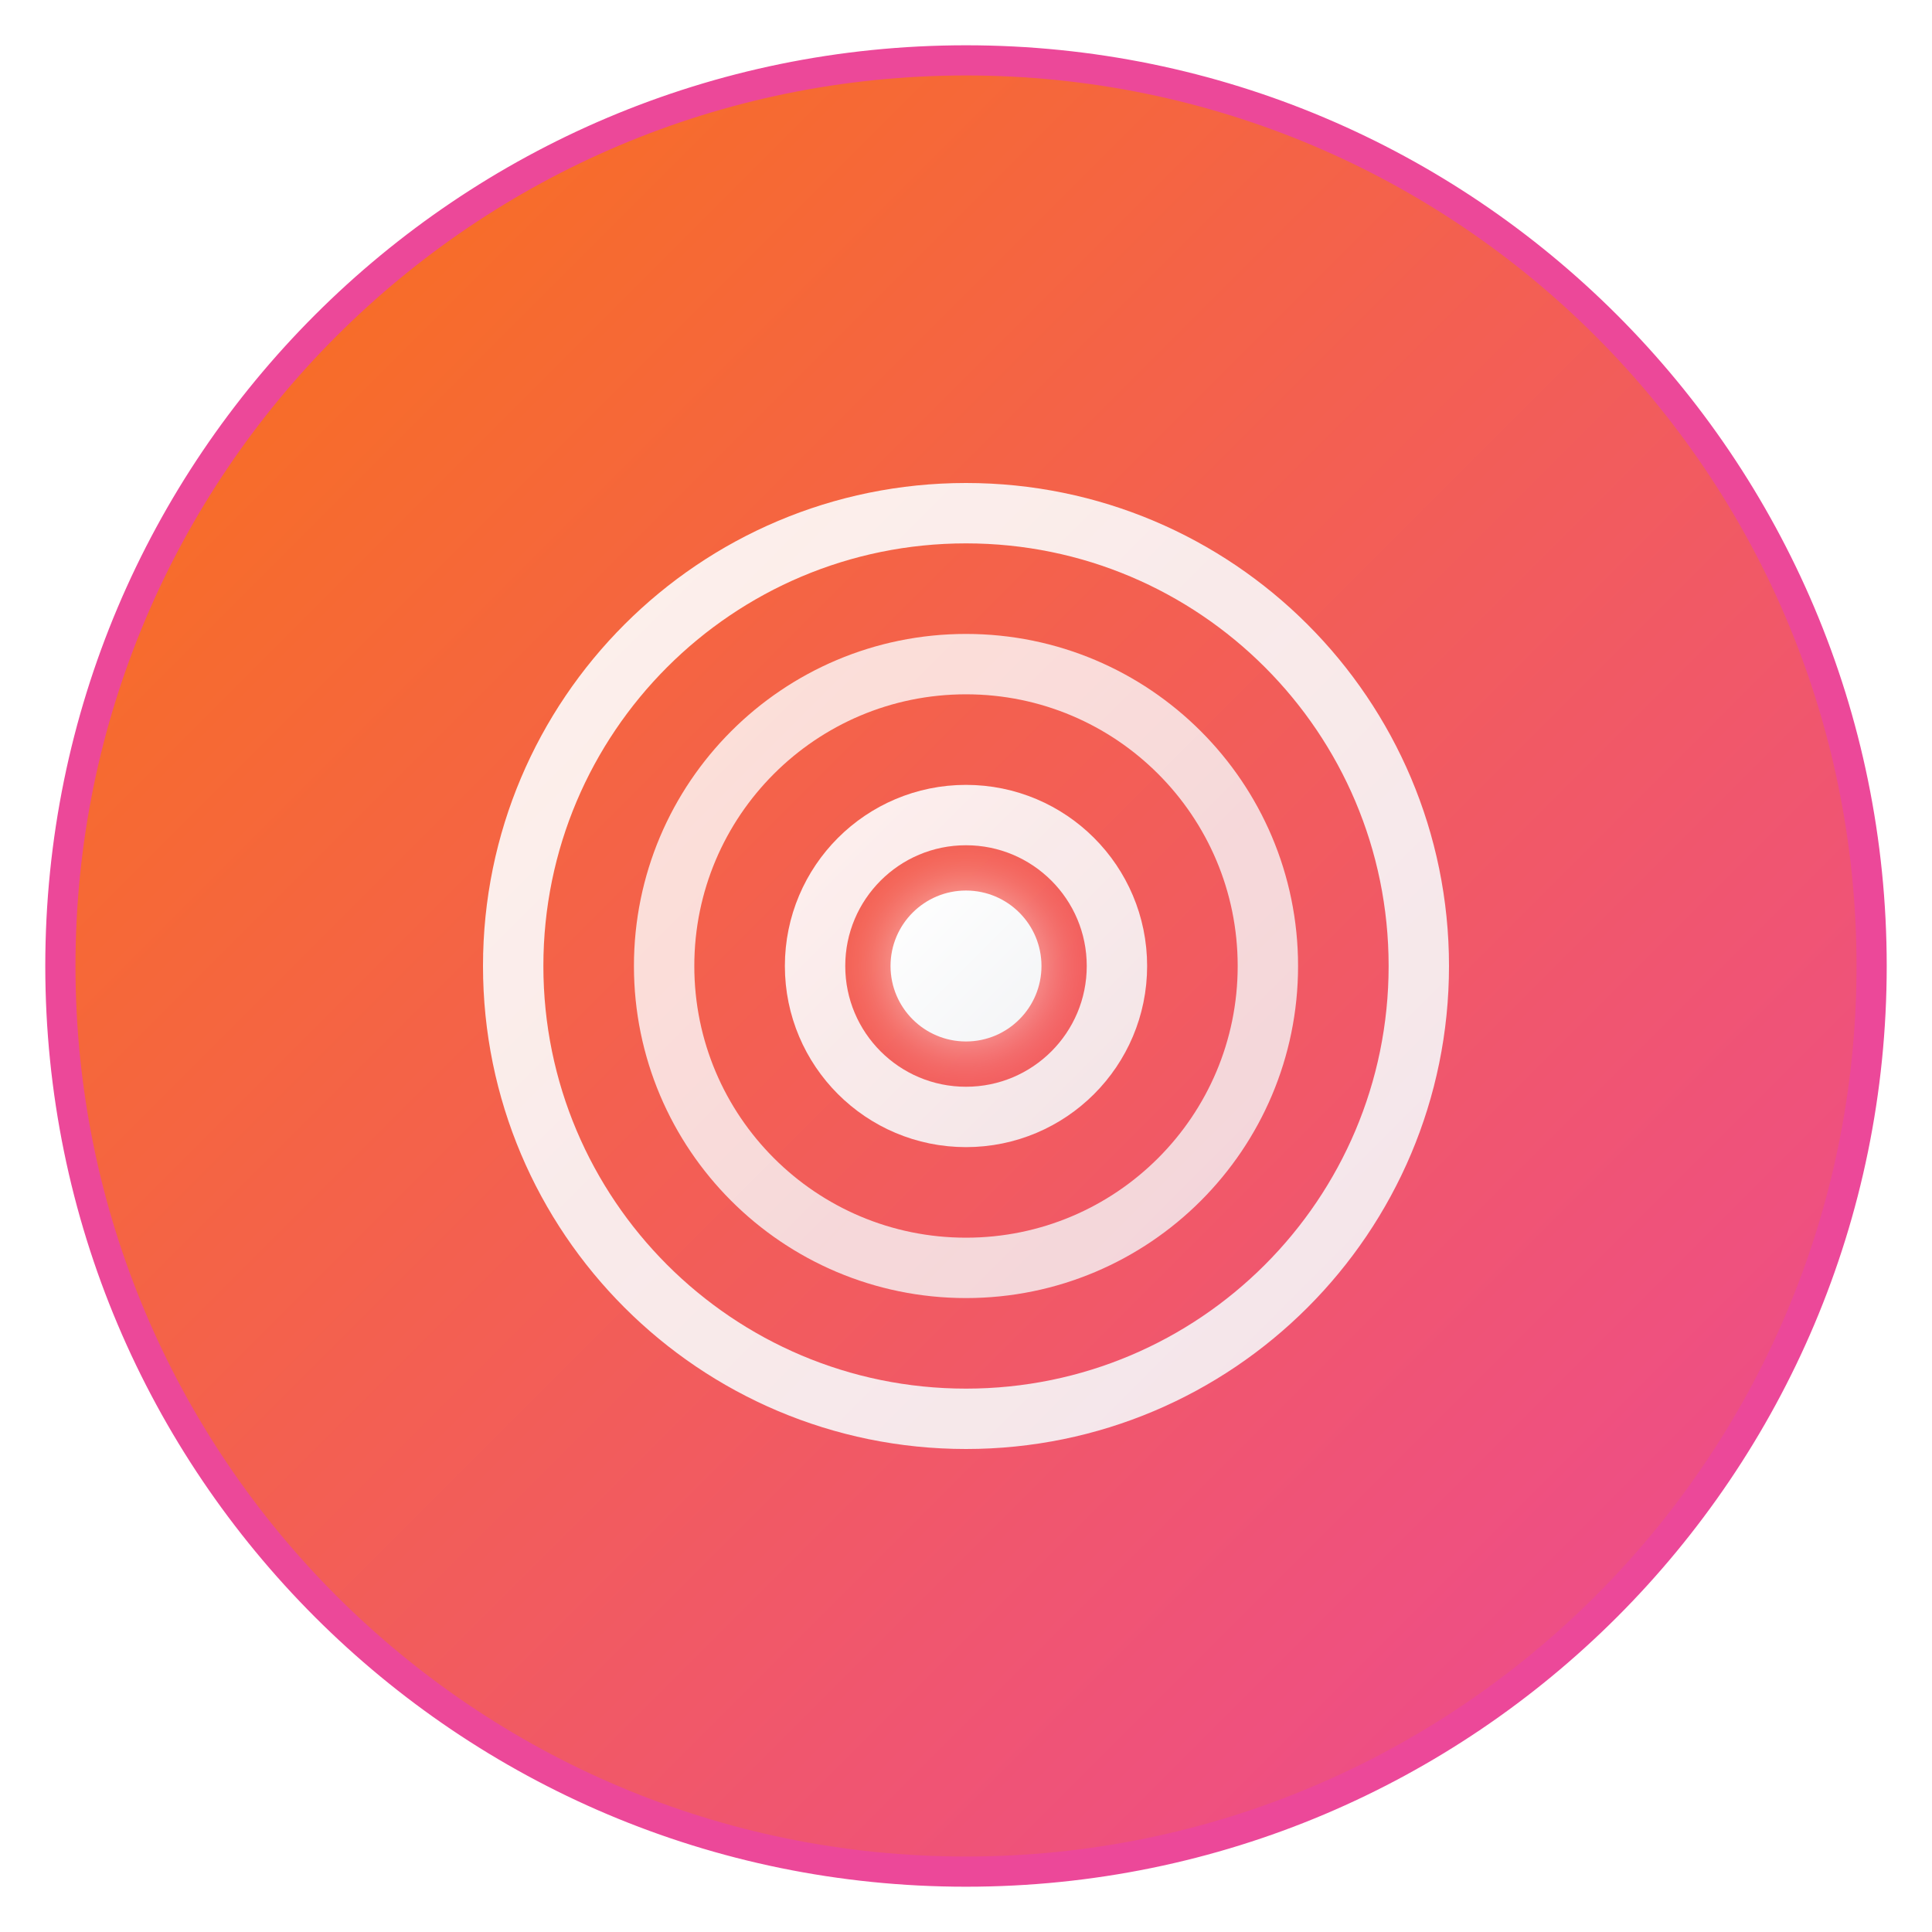
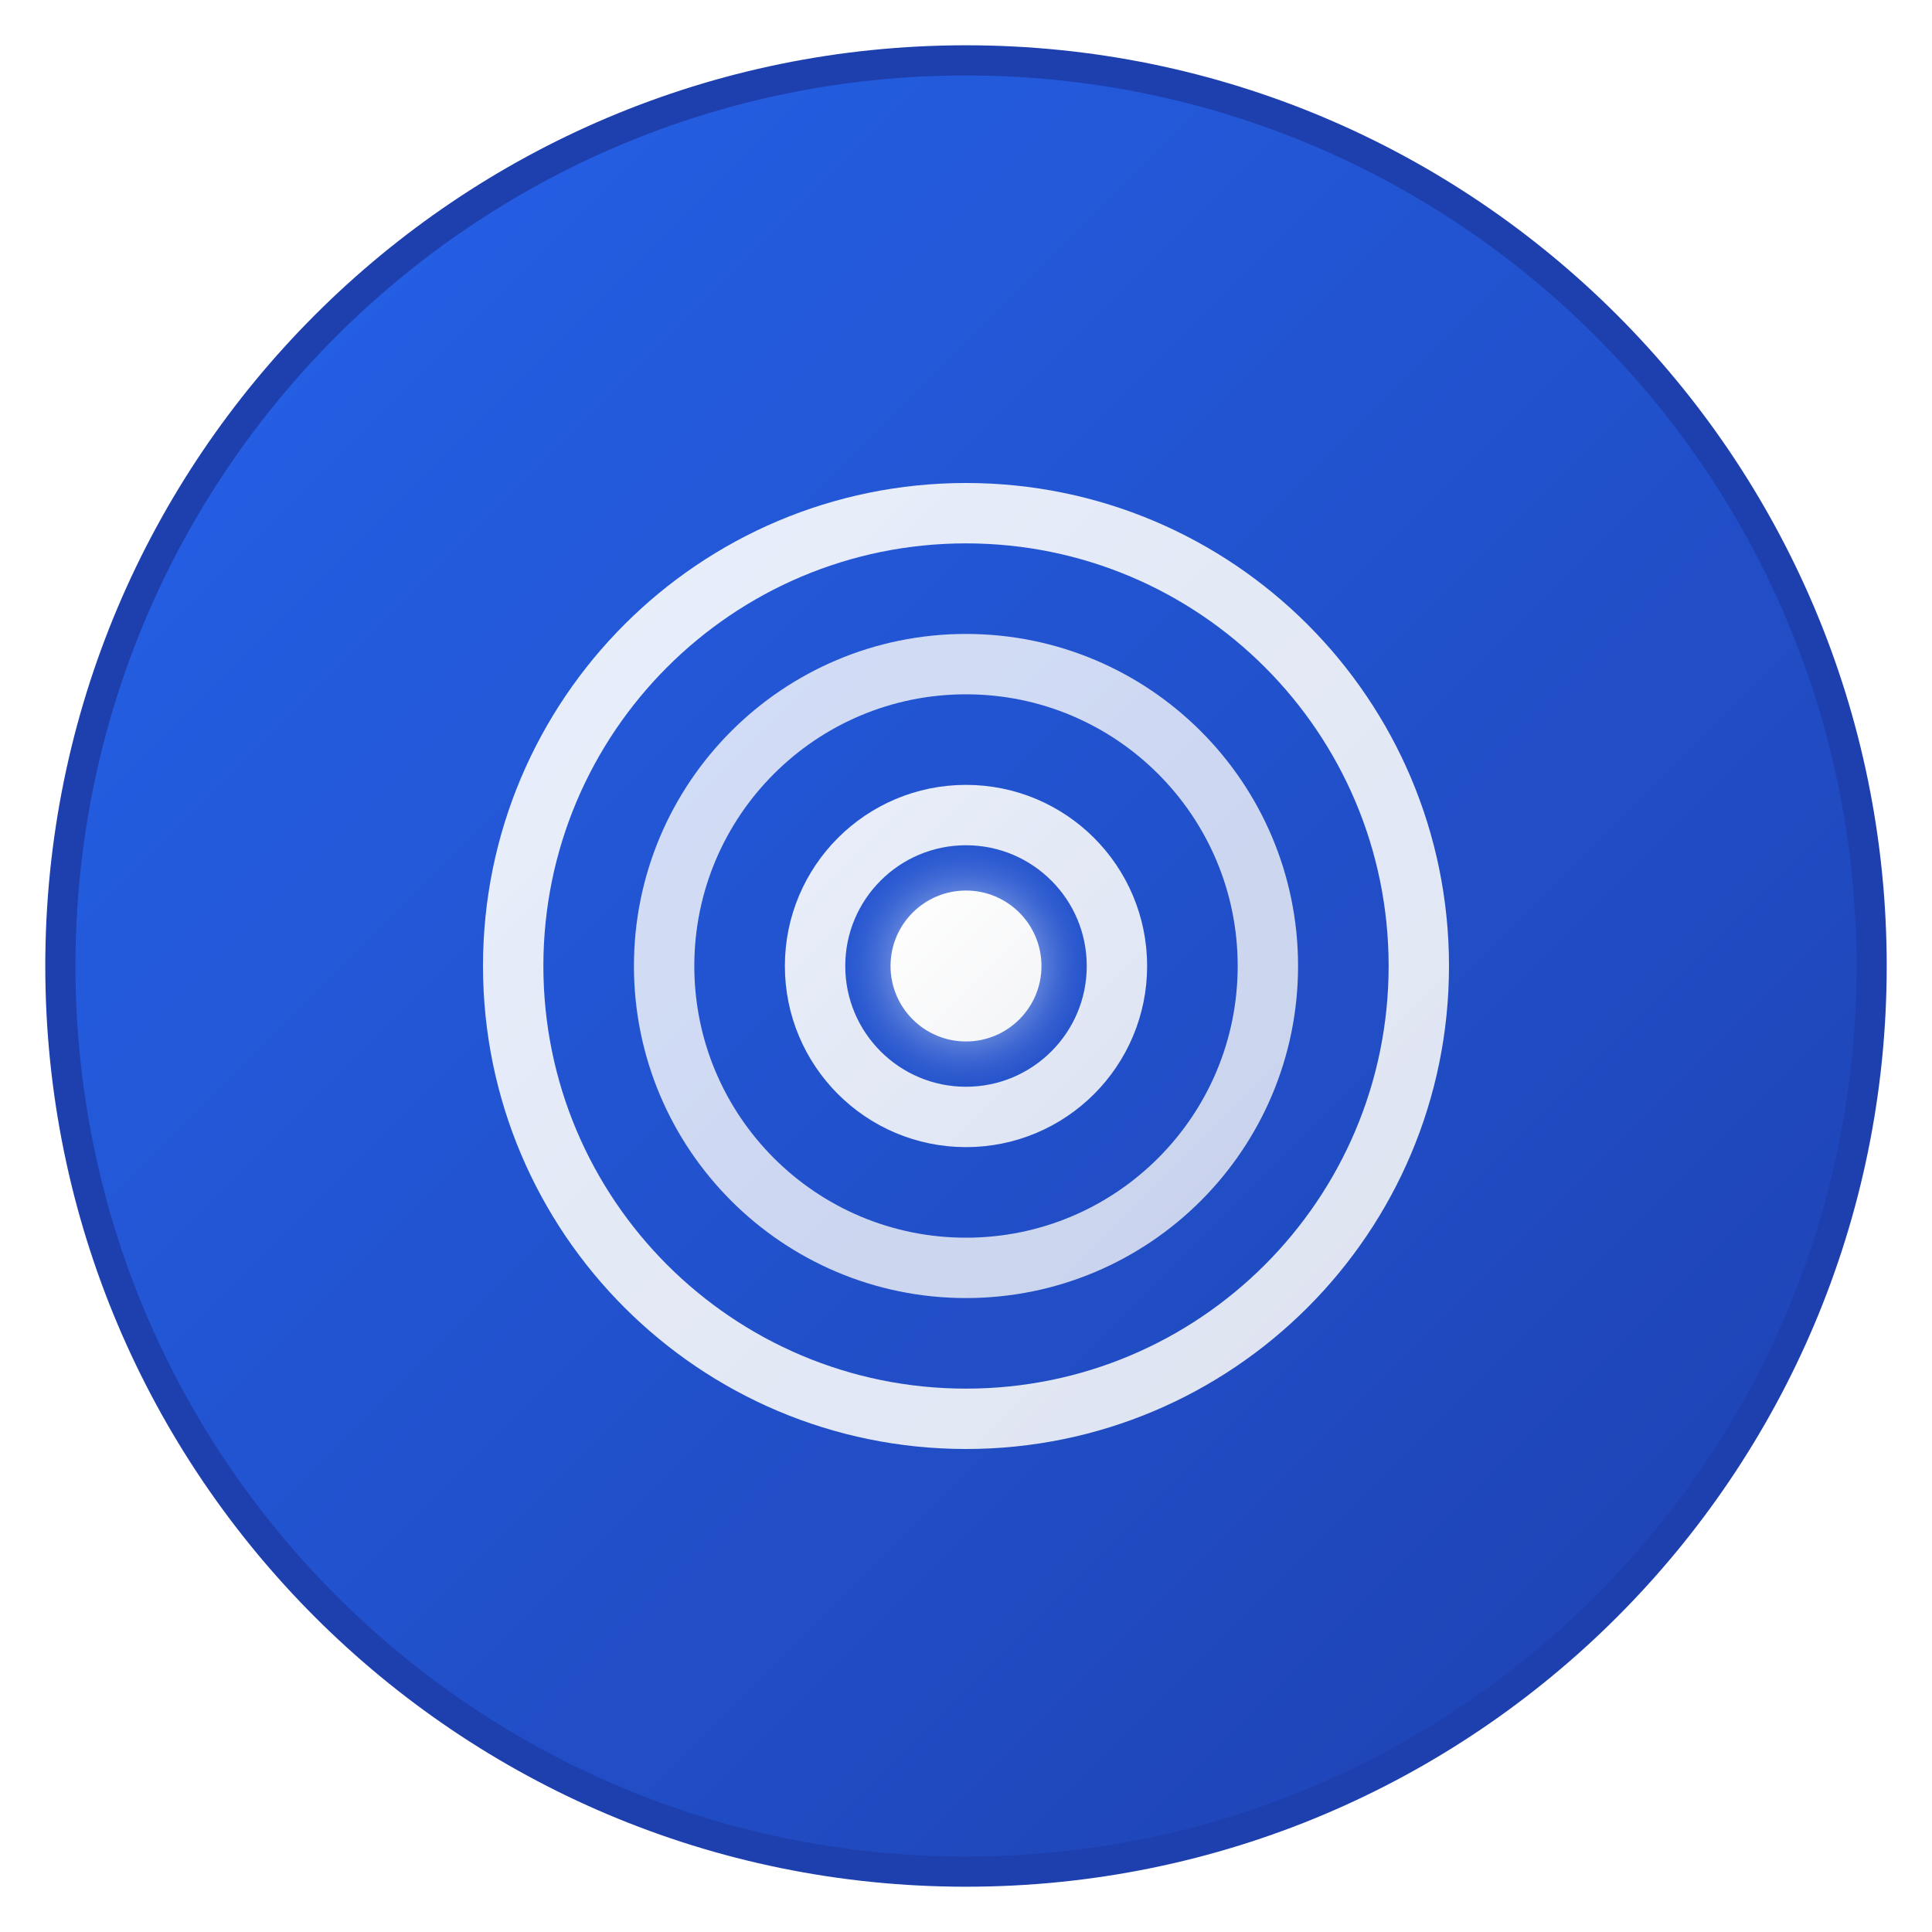
<svg xmlns="http://www.w3.org/2000/svg" width="512" height="512" viewBox="0 0 512 512" fill="none">
  <defs>
    <linearGradient id="grad1" x1="0%" y1="0%" x2="100%" y2="100%">
-       <stop offset="0%" style="stop-color:#f97316;stop-opacity:1" />
-       <stop offset="100%" style="stop-color:#ec4899;stop-opacity:1" />
+       <stop offset="0%" style="stop-color:#2563eb;stop-opacity:1" />
+       <stop offset="100%" style="stop-color:#1e40af;stop-opacity:1" />
    </linearGradient>
    <linearGradient id="grad2" x1="0%" y1="0%" x2="100%" y2="100%">
      <stop offset="0%" style="stop-color:#ffffff;stop-opacity:1" />
      <stop offset="100%" style="stop-color:#f3f4f6;stop-opacity:1" />
    </linearGradient>
  </defs>
-   <circle cx="256" cy="256" r="240" fill="url(#grad1)" stroke="#ec4899" stroke-width="8" />
+   <circle cx="256" cy="256" r="240" fill="url(#grad1)" stroke="#1e40af" stroke-width="8" />
  <g transform="translate(256, 256)">
    <circle cx="0" cy="0" r="120" fill="none" stroke="url(#grad2)" stroke-width="16" opacity="0.9" />
    <circle cx="0" cy="0" r="80" fill="none" stroke="url(#grad2)" stroke-width="16" opacity="0.8" />
    <circle cx="0" cy="0" r="40" fill="none" stroke="url(#grad2)" stroke-width="16" opacity="0.9" />
    <circle cx="0" cy="0" r="20" fill="url(#grad2)" filter="drop-shadow(0 0 8px rgba(255,255,255,0.6))" />
  </g>
</svg>
